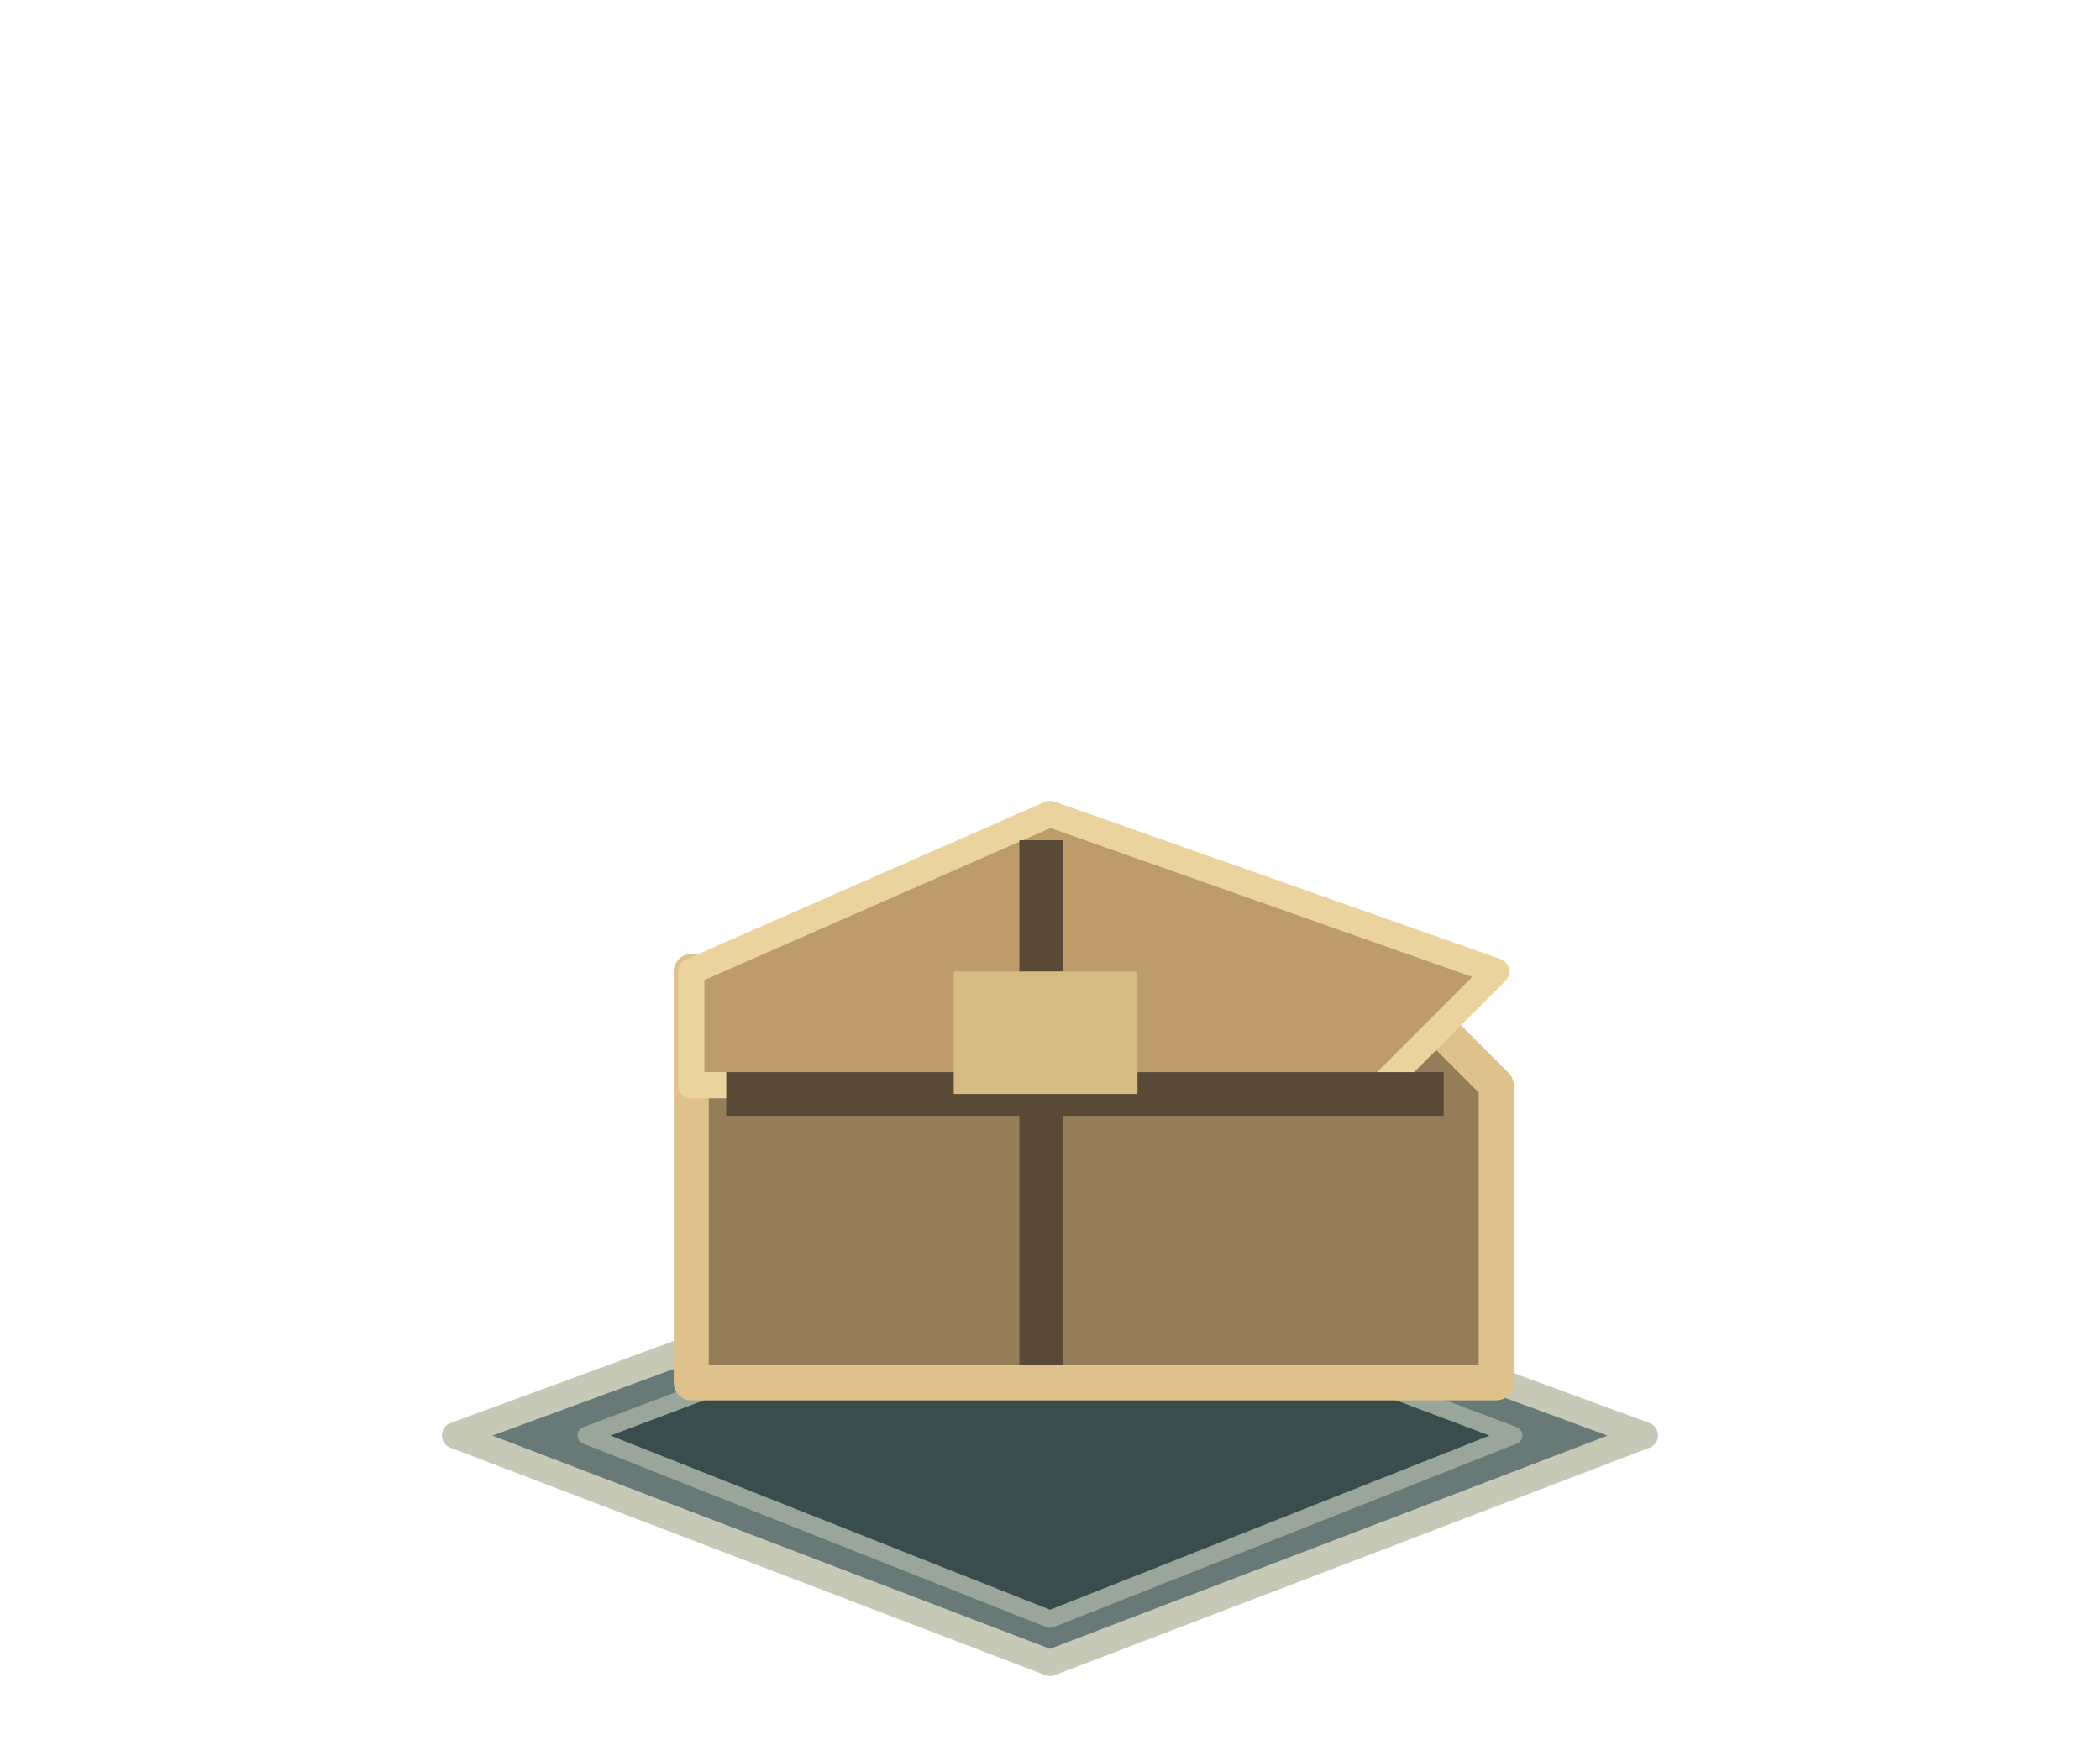
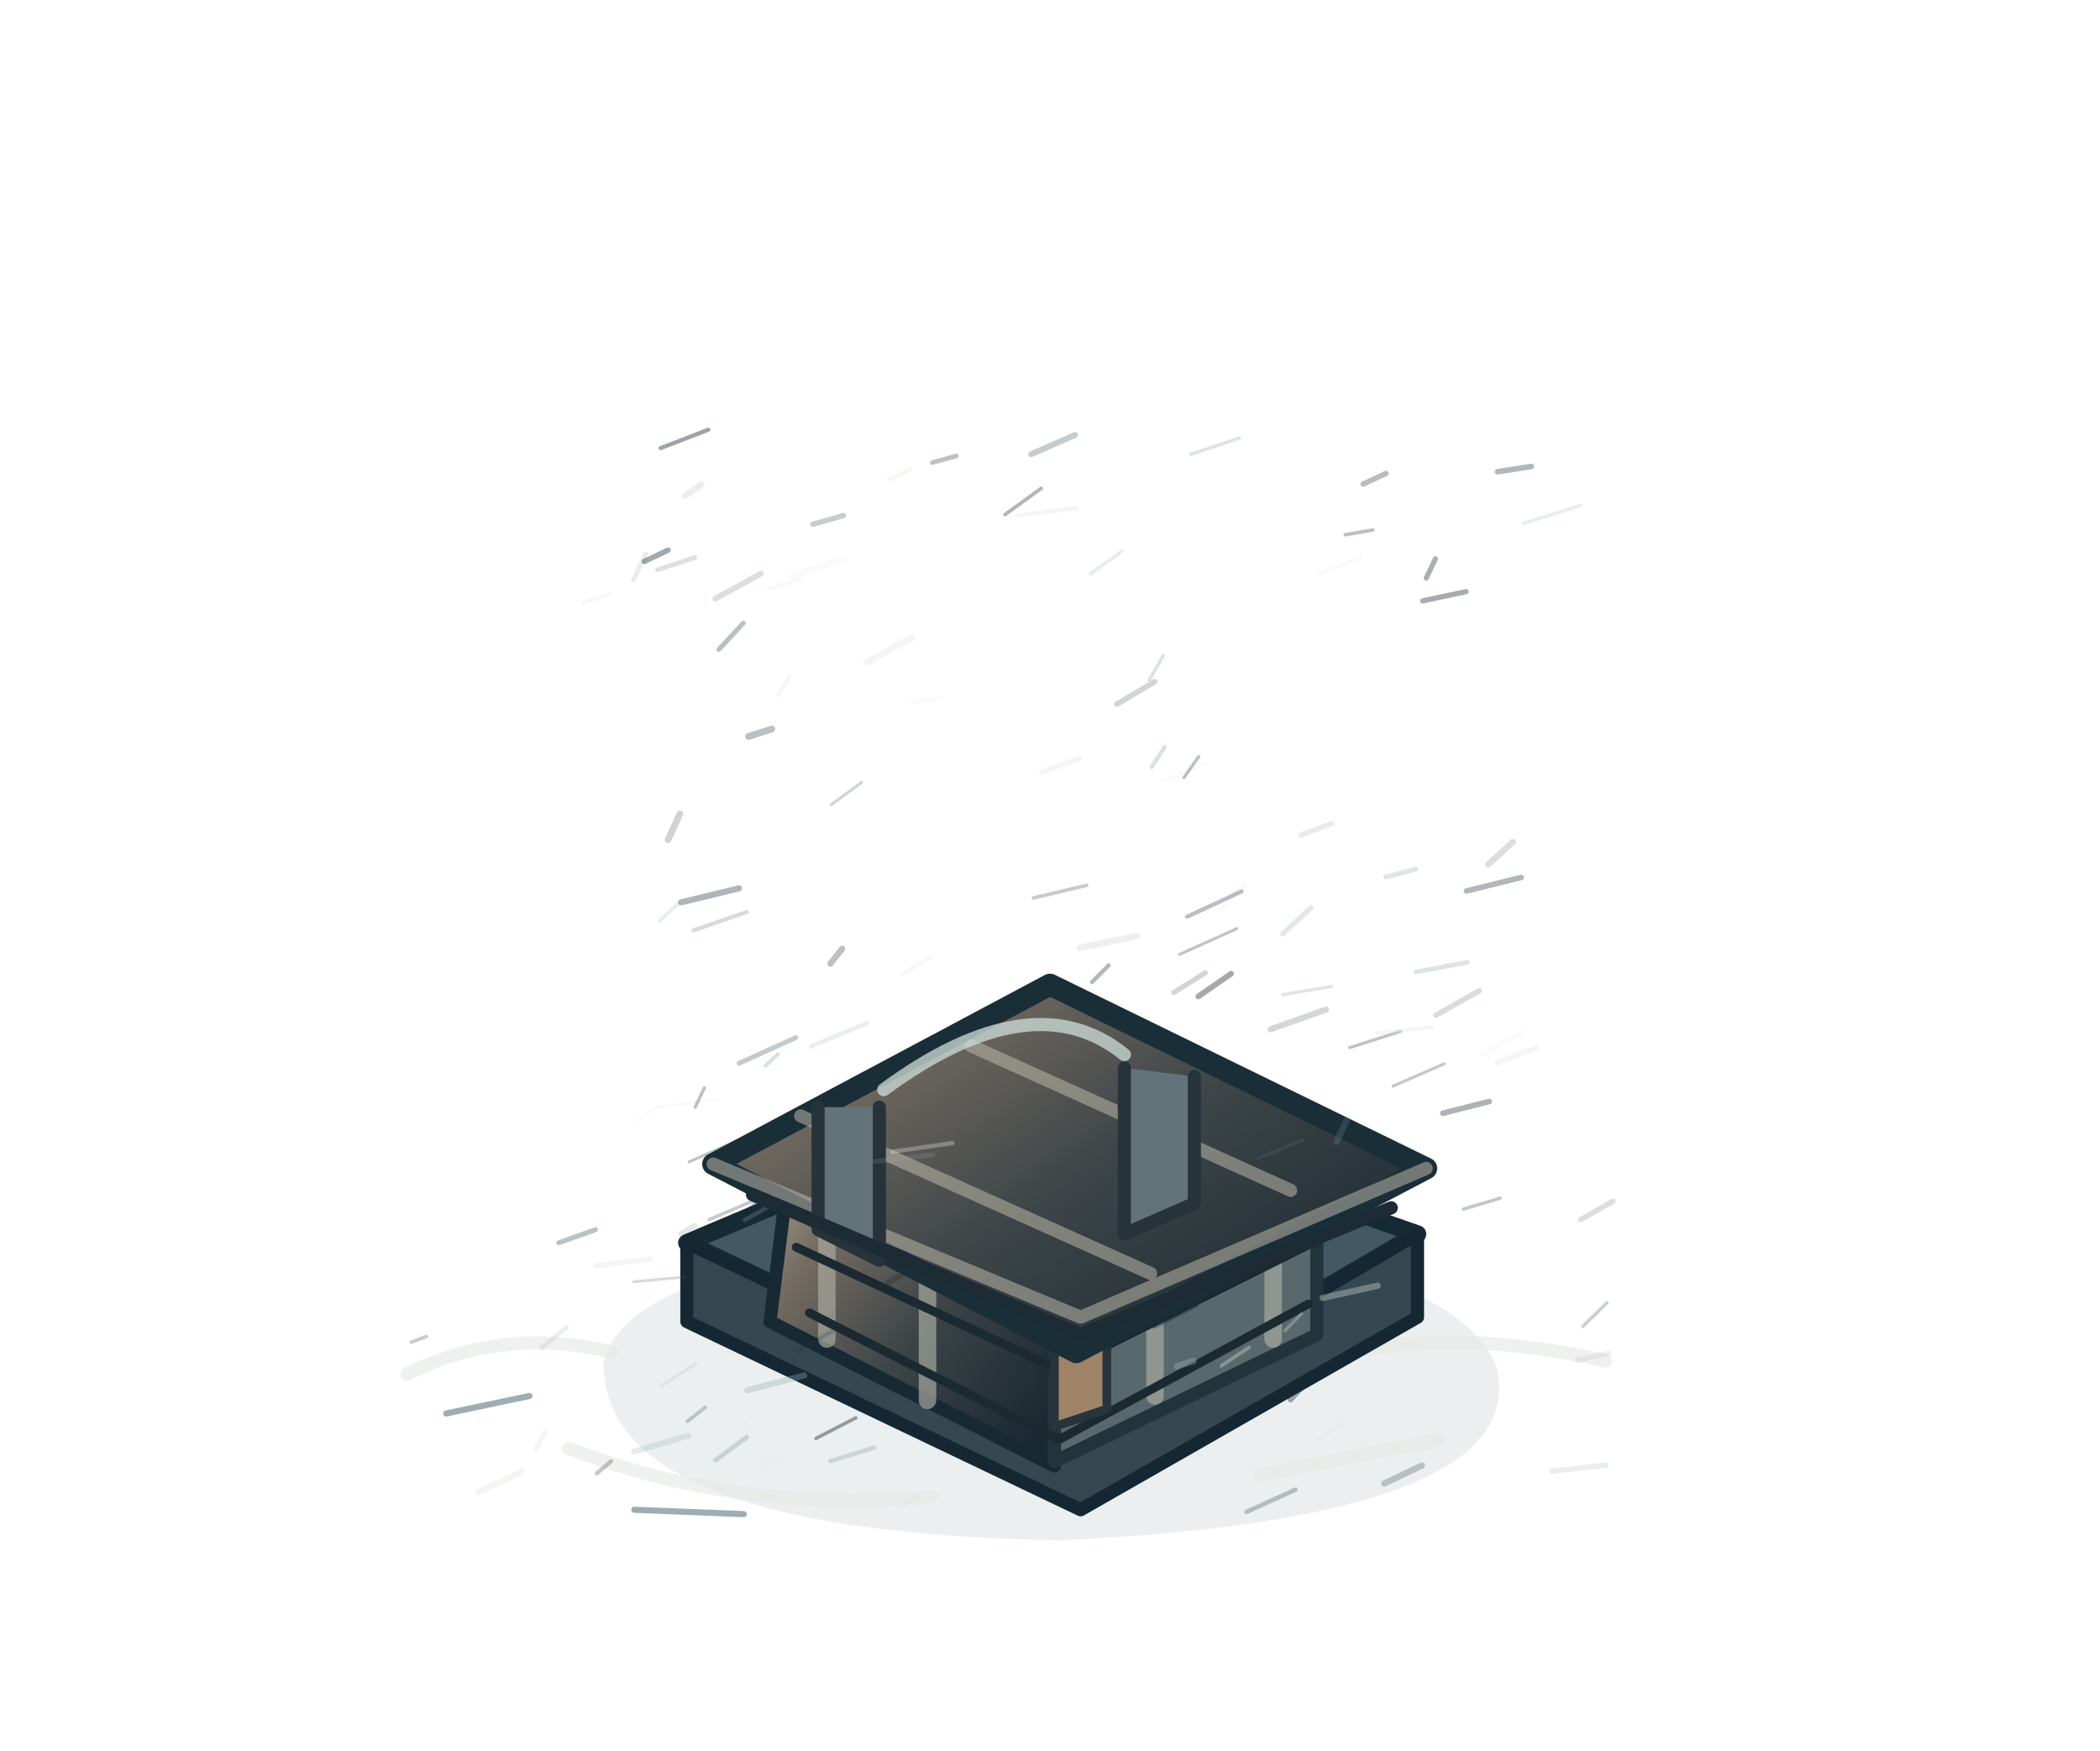
- <svg xmlns="http://www.w3.org/2000/svg" viewBox="0 0 240 200">
-   <g fill="none" stroke-linejoin="round">
-     <path d="M120 139 188 164 120 190 52 164Z" fill="#687a78" stroke="#c6c9b6" stroke-width="3" />
-     <path d="m67 164 53-20 53 20-53 21Z" fill="#394c4e" stroke="#9ba69a" stroke-width="2" />
-     <path d="M79 111 158 111 171 124 171 158 79 158Z" fill="#967d59" stroke="#dfc28b" stroke-width="4" />
-     <path d="m79 111 41-18 51 18-13 13H79Z" fill="#bd9b6a" stroke="#ead39c" stroke-width="3" />
-     <path d="M119 96v60m-36-31h82" stroke="#594937" stroke-width="5" />
-     <path d="M109 111h21v14h-21Z" fill="#d6bc83" />
+ <svg xmlns="http://www.w3.org/2000/svg" viewBox="0 0 480 400">
+   <defs>
+     <linearGradient id="slate" x1="0" y1="0" x2=".85" y2="1">
+       <stop stop-color="#a6b4b4" />
+       <stop offset=".24" stop-color="#667c87" />
+       <stop offset=".65" stop-color="#2c4551" />
+       <stop offset="1" stop-color="#162a35" />
+     </linearGradient>
+     <linearGradient id="snow" x1=".08" y1="0" x2=".85" y2="1">
+       <stop stop-color="#f1ede0" />
+       <stop offset=".46" stop-color="#cbd7d6" />
+       <stop offset="1" stop-color="#718e9c" />
+     </linearGradient>
+     <linearGradient id="wood" x1="0" y1="0" x2="1" y2=".8">
+       <stop stop-color="#a29b88" />
+       <stop offset=".21" stop-color="#756c62" />
+       <stop offset=".58" stop-color="#3c4447" />
+       <stop offset="1" stop-color="#1b2932" />
+     </linearGradient>
+     <linearGradient id="roof" x1=".18" y1="0" x2=".8" y2="1">
+       <stop stop-color="#96a5a9" />
+       <stop offset=".25" stop-color="#61727c" />
+       <stop offset=".54" stop-color="#394a54" />
+       <stop offset="1" stop-color="#172933" />
+     </linearGradient>
+     <linearGradient id="iron" x1="0" y1="0" x2=".86" y2="1">
+       <stop stop-color="#758992" />
+       <stop offset=".31" stop-color="#30454e" />
+       <stop offset=".69" stop-color="#1a2933" />
+       <stop offset="1" stop-color="#081820" />
+     </linearGradient>
+     <linearGradient id="bone" x1="0" y1="0" x2="1" y2="1">
+       <stop stop-color="#c4c2ae" />
+       <stop offset="1" stop-color="#4e6067" />
+     </linearGradient>
+     <radialGradient id="warm" cx=".47" cy=".52" r=".55">
+       <stop stop-color="#dd985b" stop-opacity=".67" />
+       <stop offset=".5" stop-color="#aa6b41" stop-opacity=".31" />
+       <stop offset="1" stop-color="#aa6b41" stop-opacity="0" />
+     </radialGradient>
+     <clipPath id="roofLeft">
+       <path d="M121 194L237 126 246 200 146 239Z" />
+     </clipPath>
+     <clipPath id="roofRight">
+       <path d="M237 126L361 195 337 240 246 200Z" />
+     </clipPath>
+   </defs>
+   <g stroke-linecap="round" stroke-linejoin="round">
+     <g opacity=".95">
+       <path d="M138 311Q145 285 240 283Q329 284 342 312Q351 347 242 352Q137 350 138 311Z" fill="#7b9198" opacity=".16" />
+       <path d="M93 314q22-11 47-5m158 3q29-10 69-1m-237 20q39 15 83 11m75-5 41-8" fill="none" stroke="#e5e9e1" stroke-width="3" stroke-linejoin="round" stroke-linecap="round" opacity=".65" />
+       <path d="M102 323l19-4m177-4-17 6m-136 24 25 1" fill="none" stroke="#637d87" stroke-width="1.4" stroke-linejoin="round" stroke-linecap="round" opacity=".66" />
+     </g>
+     <g>
+       <path d="M157 284L235 251 324 282 247 327Z" fill="#425865" stroke="#162a34" stroke-width="4" stroke-linejoin="round" stroke-linecap="round" />
+       <path d="M157 284v18l90 43 77-44v-19l-77 45Z" fill="#354852" stroke="#142732" stroke-width="3" stroke-linejoin="round" stroke-linecap="round" />
+       <path d="M180 270l61 27v38l-65-33Z" fill="url(#wood)" stroke="#172a34" stroke-width="3" stroke-linejoin="round" stroke-linecap="round" />
+       <path d="M241 297l60-29v37l-60 29Z" fill="#57696c" stroke="#21333b" stroke-width="3" stroke-linejoin="round" stroke-linecap="round" />
+       <path d="M189 275v31m23-18v32m52-35v34m27-46v33" fill="none" stroke="#a8aaa0" stroke-width="4" stroke-linejoin="round" stroke-linecap="round" opacity=".68" />
+       <path d="M182 285l60 28 60-30M185 300l57 29 57-31" fill="none" stroke="#1b2931" stroke-width="2" stroke-linejoin="round" stroke-linecap="round" />
+       <path d="M241 309l12-2v15l-12 4Z" fill="#9e8367" stroke="#27343c" stroke-width="2" stroke-linejoin="round" stroke-linecap="round" />
+       <g pointer-events="none">
+         <path d="M298.5 268.0l6.6 -2.4" fill="none" stroke="#e6e8de" stroke-width="1.07" stroke-linejoin="round" stroke-linecap="round" opacity="0.39" />
+         <path d="M202.8 293.2l4.9 -2.8" fill="none" stroke="#172b38" stroke-width="1.36" stroke-linejoin="round" stroke-linecap="round" opacity="0.29" />
+         <path d="M123.8 308.0l5.7 -4.7" fill="none" stroke="#96acaf" stroke-width="1.00" stroke-linejoin="round" stroke-linecap="round" opacity="0.19" />
+         <path d="M162.1 278.7l13.3 -5.7" fill="none" stroke="#475e69" stroke-width="0.76" stroke-linejoin="round" stroke-linecap="round" opacity="0.33" />
+         <path d="M279.2 312.1l6.3 -4.2" fill="none" stroke="#e6e8de" stroke-width="0.82" stroke-linejoin="round" stroke-linecap="round" opacity="0.35" />
+         <path d="M171.0 276.6l4.1 -3.3" fill="none" stroke="#172b38" stroke-width="1.15" stroke-linejoin="round" stroke-linecap="round" opacity="0.30" />
+         <path d="M354.7 336.2l12.4 -1.4" fill="none" stroke="#96acaf" stroke-width="1.25" stroke-linejoin="round" stroke-linecap="round" opacity="0.21" />
+         <path d="M94.0 306.7l3.5 -1.3" fill="none" stroke="#475e69" stroke-width="0.82" stroke-linejoin="round" stroke-linecap="round" opacity="0.31" />
+         <path d="M169.6 326.3l2.9 -3.3" fill="none" stroke="#e6e8de" stroke-width="0.69" stroke-linejoin="round" stroke-linecap="round" opacity="0.29" />
+         <path d="M293.8 277.7l8.1 -5.9" fill="none" stroke="#172b38" stroke-width="1.03" stroke-linejoin="round" stroke-linecap="round" opacity="0.26" />
+         <path d="M170.2 278.8l9.3 -5.2" fill="none" stroke="#96acaf" stroke-width="0.99" stroke-linejoin="round" stroke-linecap="round" opacity="0.24" />
+         <path d="M258.6 292.2l3.8 -3.8" fill="none" stroke="#475e69" stroke-width="0.67" stroke-linejoin="round" stroke-linecap="round" opacity="0.29" />
+         <path d="M206.5 344.3l3.3 -2.7" fill="none" stroke="#e6e8de" stroke-width="0.77" stroke-linejoin="round" stroke-linecap="round" opacity="0.42" />
+         <path d="M284.9 345.5l11.2 -5.1" fill="none" stroke="#172b38" stroke-width="1.02" stroke-linejoin="round" stroke-linecap="round" opacity="0.26" />
+         <path d="M155.6 281.9l3.3 -1.9" fill="none" stroke="#96acaf" stroke-width="1.21" stroke-linejoin="round" stroke-linecap="round" opacity="0.27" />
+         <path d="M361.3 278.7l7.4 -4.2" fill="none" stroke="#475e69" stroke-width="1.21" stroke-linejoin="round" stroke-linecap="round" opacity="0.21" />
+         <path d="M174.5 334.6l3.1 -1.4" fill="none" stroke="#e6e8de" stroke-width="1.09" stroke-linejoin="round" stroke-linecap="round" opacity="0.19" />
+         <path d="M263.8 303.0l9.5 -4.8" fill="none" stroke="#172b38" stroke-width="1.26" stroke-linejoin="round" stroke-linecap="round" opacity="0.42" />
+         <path d="M163.5 333.7l7.2 -5.3" fill="none" stroke="#96acaf" stroke-width="1.07" stroke-linejoin="round" stroke-linecap="round" opacity="0.43" />
+         <path d="M334.5 276.3l8.4 -2.5" fill="none" stroke="#475e69" stroke-width="0.77" stroke-linejoin="round" stroke-linecap="round" opacity="0.34" />
+         <path d="M109.5 341.0l9.6 -4.7" fill="none" stroke="#e6e8de" stroke-width="1.44" stroke-linejoin="round" stroke-linecap="round" opacity="0.44" />
+         <path d="M186.5 328.7l9.1 -4.7" fill="none" stroke="#172b38" stroke-width="0.78" stroke-linejoin="round" stroke-linecap="round" opacity="0.43" />
+         <path d="M170.8 317.7l13.0 -3.4" fill="none" stroke="#96acaf" stroke-width="1.39" stroke-linejoin="round" stroke-linecap="round" opacity="0.35" />
+         <path d="M136.4 336.7l3.3 -2.8" fill="none" stroke="#475e69" stroke-width="0.94" stroke-linejoin="round" stroke-linecap="round" opacity="0.34" />
+         <path d="M300.8 328.9l6.2 -3.5" fill="none" stroke="#e6e8de" stroke-width="0.72" stroke-linejoin="round" stroke-linecap="round" opacity="0.42" />
+         <path d="M157.1 324.8l4.1 -3.2" fill="none" stroke="#172b38" stroke-width="0.82" stroke-linejoin="round" stroke-linecap="round" opacity="0.23" />
+         <path d="M144.9 331.7l12.4 -3.6" fill="none" stroke="#96acaf" stroke-width="1.36" stroke-linejoin="round" stroke-linecap="round" opacity="0.25" />
+         <path d="M144.8 292.9l11.8 -1.1" fill="none" stroke="#475e69" stroke-width="0.65" stroke-linejoin="round" stroke-linecap="round" opacity="0.23" />
+         <path d="M302.3 296.6l12.6 -2.8" fill="none" stroke="#e6e8de" stroke-width="1.43" stroke-linejoin="round" stroke-linecap="round" opacity="0.35" />
+         <path d="M182.5 308.8l9.6 -5.8" fill="none" stroke="#172b38" stroke-width="0.95" stroke-linejoin="round" stroke-linecap="round" opacity="0.20" />
+         <path d="M360.6 310.8l7.2 -1.6" fill="none" stroke="#96acaf" stroke-width="1.17" stroke-linejoin="round" stroke-linecap="round" opacity="0.18" />
+         <path d="M127.7 284.0l8.4 -3.0" fill="none" stroke="#475e69" stroke-width="1.13" stroke-linejoin="round" stroke-linecap="round" opacity="0.38" />
+         <path d="M122.5 331.1l2.2 -4.0" fill="none" stroke="#e6e8de" stroke-width="1.08" stroke-linejoin="round" stroke-linecap="round" opacity="0.41" />
+         <path d="M232.0 311.6l5.9 -1.3" fill="none" stroke="#172b38" stroke-width="0.74" stroke-linejoin="round" stroke-linecap="round" opacity="0.21" />
+         <path d="M151.1 316.7l8.0 -5.1" fill="none" stroke="#96acaf" stroke-width="0.72" stroke-linejoin="round" stroke-linecap="round" opacity="0.18" />
+         <path d="M248.5 305.4l4.6 -5.0" fill="none" stroke="#475e69" stroke-width="1.08" stroke-linejoin="round" stroke-linecap="round" opacity="0.36" />
+         <path d="M136.1 289.3l12.5 -1.6" fill="none" stroke="#e6e8de" stroke-width="1.20" stroke-linejoin="round" stroke-linecap="round" opacity="0.38" />
+         <path d="M316.4 339.0l8.6 -4.1" fill="none" stroke="#172b38" stroke-width="1.43" stroke-linejoin="round" stroke-linecap="round" opacity="0.24" />
+         <path d="M276.2 290.5l9.7 -5.8" fill="none" stroke="#96acaf" stroke-width="1.44" stroke-linejoin="round" stroke-linecap="round" opacity="0.26" />
+         <path d="M361.8 303.1l5.5 -5.4" fill="none" stroke="#475e69" stroke-width="0.78" stroke-linejoin="round" stroke-linecap="round" opacity="0.29" />
+         <path d="M293.7 304.1l3.8 -3.9" fill="none" stroke="#e6e8de" stroke-width="0.70" stroke-linejoin="round" stroke-linecap="round" opacity="0.31" />
+         <path d="M295.0 319.8l2.4 -2.7" fill="none" stroke="#172b38" stroke-width="1.34" stroke-linejoin="round" stroke-linecap="round" opacity="0.38" />
+         <path d="M269.0 312.2l3.8 -1.2" fill="none" stroke="#96acaf" stroke-width="1.47" stroke-linejoin="round" stroke-linecap="round" opacity="0.43" />
+         <path d="M189.8 333.9l10.0 -3.1" fill="none" stroke="#475e69" stroke-width="1.01" stroke-linejoin="round" stroke-linecap="round" opacity="0.19" />
+       </g>
+     </g>
+     <g>
+       <path d="M163 266L240 225 326 267 246 309Z" fill="url(#wood)" stroke="#1a2e38" stroke-width="5" stroke-linejoin="round" stroke-linecap="round" />
+       <path d="M163 266l84 35 79-34M183 255l80 36m-41-52 73 33" fill="none" stroke="#c1bbac" stroke-width="3" stroke-linejoin="round" stroke-linecap="round" opacity=".52" />
+       <path d="M187 253v28l14 7v-35m56-9v38l16-7v-29" fill="#63737a" stroke="#26333b" stroke-width="3" stroke-linejoin="round" stroke-linecap="round" />
+       <path d="M202 249q34-25 55-8" fill="none" stroke="#cddbd7" stroke-width="3" stroke-linejoin="round" stroke-linecap="round" opacity=".76" />
+       <path d="M172 273l75 32 71-29" fill="none" stroke="#1d2b34" stroke-width="3" stroke-linejoin="round" stroke-linecap="round" />
+       <g pointer-events="none">
+         <path d="M301.3 131.3l10.0 -4.2" fill="none" stroke="#e6e8de" stroke-width="0.75" stroke-linejoin="round" stroke-linecap="round" opacity="0.24" />
+         <path d="M326.0 132.1l2.1 -4.4" fill="none" stroke="#172b38" stroke-width="1.17" stroke-linejoin="round" stroke-linecap="round" opacity="0.37" />
+         <path d="M297.4 190.8l7.0 -2.6" fill="none" stroke="#96acaf" stroke-width="1.19" stroke-linejoin="round" stroke-linecap="round" opacity="0.24" />
+         <path d="M249.6 224.4l3.8 -3.8" fill="none" stroke="#475e69" stroke-width="0.93" stroke-linejoin="round" stroke-linecap="round" opacity="0.44" />
+         <path d="M279.2 207.5l5.1 -5.4" fill="none" stroke="#e6e8de" stroke-width="1.21" stroke-linejoin="round" stroke-linecap="round" opacity="0.22" />
+         <path d="M236.2 205.2l12.2 -2.9" fill="none" stroke="#172b38" stroke-width="0.81" stroke-linejoin="round" stroke-linecap="round" opacity="0.25" />
+         <path d="M156.6 113.3l3.7 -2.6" fill="none" stroke="#96acaf" stroke-width="1.44" stroke-linejoin="round" stroke-linecap="round" opacity="0.21" />
+         <path d="M163.5 136.8l10.4 -5.7" fill="none" stroke="#475e69" stroke-width="1.32" stroke-linejoin="round" stroke-linecap="round" opacity="0.20" />
+         <path d="M232.4 117.8l13.6 -1.7" fill="none" stroke="#e6e8de" stroke-width="0.97" stroke-linejoin="round" stroke-linecap="round" opacity="0.38" />
+         <path d="M273.9 227.7l7.5 -5.2" fill="none" stroke="#172b38" stroke-width="1.30" stroke-linejoin="round" stroke-linecap="round" opacity="0.40" />
+         <path d="M150.3 130.2l8.5 -2.8" fill="none" stroke="#96acaf" stroke-width="1.05" stroke-linejoin="round" stroke-linecap="round" opacity="0.36" />
+         <path d="M340.2 197.5l5.6 -5.1" fill="none" stroke="#475e69" stroke-width="1.43" stroke-linejoin="round" stroke-linecap="round" opacity="0.21" />
+         <path d="M238.1 176.4l8.7 -3.1" fill="none" stroke="#e6e8de" stroke-width="1.18" stroke-linejoin="round" stroke-linecap="round" opacity="0.42" />
+         <path d="M311.6 110.6l5.2 -2.4" fill="none" stroke="#172b38" stroke-width="1.24" stroke-linejoin="round" stroke-linecap="round" opacity="0.31" />
+         <path d="M293.2 213.4l6.5 -6.0" fill="none" stroke="#96acaf" stroke-width="1.18" stroke-linejoin="round" stroke-linecap="round" opacity="0.28" />
+         <path d="M152.7 191.9l2.7 -5.9" fill="none" stroke="#475e69" stroke-width="1.54" stroke-linejoin="round" stroke-linecap="round" opacity="0.27" />
+         <path d="M150.6 253.0l12.9 -1.7" fill="none" stroke="#e6e8de" stroke-width="0.75" stroke-linejoin="round" stroke-linecap="round" opacity="0.19" />
+         <path d="M164.3 148.4l5.6 -6.0" fill="none" stroke="#172b38" stroke-width="1.09" stroke-linejoin="round" stroke-linecap="round" opacity="0.30" />
+         <path d="M272.2 103.8l11.1 -3.7" fill="none" stroke="#96acaf" stroke-width="0.74" stroke-linejoin="round" stroke-linecap="round" opacity="0.34" />
+         <path d="M271.3 209.5l12.5 -5.8" fill="none" stroke="#475e69" stroke-width="0.94" stroke-linejoin="round" stroke-linecap="round" opacity="0.39" />
+         <path d="M206.1 222.7l6.7 -4.1" fill="none" stroke="#e6e8de" stroke-width="0.78" stroke-linejoin="round" stroke-linecap="round" opacity="0.32" />
+         <path d="M335.2 203.6l12.5 -3.1" fill="none" stroke="#172b38" stroke-width="1.27" stroke-linejoin="round" stroke-linecap="round" opacity="0.34" />
+         <path d="M305.5 260.9l2.5 -5.3" fill="none" stroke="#96acaf" stroke-width="1.47" stroke-linejoin="round" stroke-linecap="round" opacity="0.19" />
+         <path d="M307.5 122.2l6.3 -1.1" fill="none" stroke="#475e69" stroke-width="0.81" stroke-linejoin="round" stroke-linecap="round" opacity="0.39" />
+         <path d="M266.0 178.4l9.7 -3.9" fill="none" stroke="#e6e8de" stroke-width="0.84" stroke-linejoin="round" stroke-linecap="round" opacity="0.19" />
+         <path d="M189.8 220.2l2.7 -3.4" fill="none" stroke="#172b38" stroke-width="1.40" stroke-linejoin="round" stroke-linecap="round" opacity="0.29" />
+         <path d="M200.1 265.4l13.2 -1.5" fill="none" stroke="#96acaf" stroke-width="1.10" stroke-linejoin="round" stroke-linecap="round" opacity="0.19" />
+         <path d="M268.3 226.8l7.2 -4.5" fill="none" stroke="#475e69" stroke-width="1.15" stroke-linejoin="round" stroke-linecap="round" opacity="0.26" />
+         <path d="M338.9 240.9l8.8 -4.8" fill="none" stroke="#e6e8de" stroke-width="1.21" stroke-linejoin="round" stroke-linecap="round" opacity="0.18" />
+         <path d="M158.9 253.0l2.1 -4.4" fill="none" stroke="#172b38" stroke-width="0.75" stroke-linejoin="round" stroke-linecap="round" opacity="0.29" />
+         <path d="M348.2 119.6l13.1 -4.1" fill="none" stroke="#96acaf" stroke-width="0.81" stroke-linejoin="round" stroke-linecap="round" opacity="0.22" />
+         <path d="M318.4 248.2l11.7 -5.1" fill="none" stroke="#475e69" stroke-width="0.68" stroke-linejoin="round" stroke-linecap="round" opacity="0.33" />
+         <path d="M181.3 131.6l11.0 -3.7" fill="none" stroke="#e6e8de" stroke-width="1.50" stroke-linejoin="round" stroke-linecap="round" opacity="0.20" />
+         <path d="M270.6 177.7l3.4 -4.8" fill="none" stroke="#172b38" stroke-width="0.72" stroke-linejoin="round" stroke-linecap="round" opacity="0.30" />
+         <path d="M262.7 155.4l3.2 -5.6" fill="none" stroke="#96acaf" stroke-width="0.75" stroke-linejoin="round" stroke-linecap="round" opacity="0.35" />
+         <path d="M171.1 168.3l5.3 -1.7" fill="none" stroke="#475e69" stroke-width="1.54" stroke-linejoin="round" stroke-linecap="round" opacity="0.39" />
+         <path d="M177.7 158.9l2.8 -4.3" fill="none" stroke="#e6e8de" stroke-width="0.86" stroke-linejoin="round" stroke-linecap="round" opacity="0.37" />
+         <path d="M290.4 235.2l12.7 -4.5" fill="none" stroke="#172b38" stroke-width="1.38" stroke-linejoin="round" stroke-linecap="round" opacity="0.19" />
+         <path d="M150.8 210.4l4.2 -3.9" fill="none" stroke="#96acaf" stroke-width="0.87" stroke-linejoin="round" stroke-linecap="round" opacity="0.20" />
+         <path d="M308.5 239.4l11.6 -3.7" fill="none" stroke="#475e69" stroke-width="0.71" stroke-linejoin="round" stroke-linecap="round" opacity="0.37" />
+         <path d="M198.1 151.4l10.3 -5.7" fill="none" stroke="#e6e8de" stroke-width="1.54" stroke-linejoin="round" stroke-linecap="round" opacity="0.40" />
+         <path d="M151.0 102.4l10.9 -4.2" fill="none" stroke="#172b38" stroke-width="0.93" stroke-linejoin="round" stroke-linecap="round" opacity="0.43" />
+         <path d="M246.8 216.6l13.1 -2.7" fill="none" stroke="#96acaf" stroke-width="1.48" stroke-linejoin="round" stroke-linecap="round" opacity="0.18" />
+         <path d="M190.0 183.9l6.9 -5.1" fill="none" stroke="#475e69" stroke-width="0.71" stroke-linejoin="round" stroke-linecap="round" opacity="0.26" />
+         <path d="M176.0 134.5l7.1 -2.3" fill="none" stroke="#e6e8de" stroke-width="0.72" stroke-linejoin="round" stroke-linecap="round" opacity="0.32" />
+         <path d="M229.7 117.6l8.3 -6.0" fill="none" stroke="#172b38" stroke-width="0.83" stroke-linejoin="round" stroke-linecap="round" opacity="0.34" />
+         <path d="M323.7 222.1l11.7 -2.2" fill="none" stroke="#96acaf" stroke-width="1.05" stroke-linejoin="round" stroke-linecap="round" opacity="0.34" />
+         <path d="M269.6 218.1l13.1 -5.9" fill="none" stroke="#475e69" stroke-width="0.67" stroke-linejoin="round" stroke-linecap="round" opacity="0.36" />
+         <path d="M203.2 109.5l4.9 -2.2" fill="none" stroke="#e6e8de" stroke-width="0.94" stroke-linejoin="round" stroke-linecap="round" opacity="0.36" />
+         <path d="M155.7 206.2l13.2 -3.2" fill="none" stroke="#172b38" stroke-width="1.40" stroke-linejoin="round" stroke-linecap="round" opacity="0.35" />
+         <path d="M263.2 175.3l3.0 -4.6" fill="none" stroke="#96acaf" stroke-width="0.95" stroke-linejoin="round" stroke-linecap="round" opacity="0.36" />
+         <path d="M342.3 107.8l7.7 -1.2" fill="none" stroke="#475e69" stroke-width="1.28" stroke-linejoin="round" stroke-linecap="round" opacity="0.44" />
+         <path d="M145.4 255.9l4.9 -3.0" fill="none" stroke="#e6e8de" stroke-width="0.67" stroke-linejoin="round" stroke-linecap="round" opacity="0.20" />
+         <path d="M325.2 137.3l9.9 -2.1" fill="none" stroke="#172b38" stroke-width="1.19" stroke-linejoin="round" stroke-linecap="round" opacity="0.39" />
+         <path d="M144.8 132.5l2.8 -5.9" fill="none" stroke="#96acaf" stroke-width="1.08" stroke-linejoin="round" stroke-linecap="round" opacity="0.23" />
+         <path d="M158.5 212.6l12.2 -4.2" fill="none" stroke="#475e69" stroke-width="0.93" stroke-linejoin="round" stroke-linecap="round" opacity="0.23" />
+         <path d="M314.7 236.1l12.8 -1.4" fill="none" stroke="#e6e8de" stroke-width="0.82" stroke-linejoin="round" stroke-linecap="round" opacity="0.39" />
+         <path d="M185.8 119.8l7.0 -2.0" fill="none" stroke="#172b38" stroke-width="1.20" stroke-linejoin="round" stroke-linecap="round" opacity="0.24" />
+         <path d="M293.2 227.3l11.2 -1.9" fill="none" stroke="#96acaf" stroke-width="0.73" stroke-linejoin="round" stroke-linecap="round" opacity="0.31" />
+         <path d="M328.2 232.0l9.9 -5.6" fill="none" stroke="#475e69" stroke-width="1.24" stroke-linejoin="round" stroke-linecap="round" opacity="0.22" />
+         <path d="M342.2 242.9l8.9 -3.5" fill="none" stroke="#e6e8de" stroke-width="1.25" stroke-linejoin="round" stroke-linecap="round" opacity="0.39" />
+         <path d="M329.8 254.4l10.6 -2.7" fill="none" stroke="#172b38" stroke-width="1.28" stroke-linejoin="round" stroke-linecap="round" opacity="0.36" />
+         <path d="M185.4 239.1l12.8 -5.3" fill="none" stroke="#96acaf" stroke-width="1.01" stroke-linejoin="round" stroke-linecap="round" opacity="0.20" />
+         <path d="M213.1 105.7l5.5 -1.5" fill="none" stroke="#475e69" stroke-width="1.05" stroke-linejoin="round" stroke-linecap="round" opacity="0.38" />
+         <path d="M208.4 160.6l6.5 -1.1" fill="none" stroke="#e6e8de" stroke-width="0.67" stroke-linejoin="round" stroke-linecap="round" opacity="0.26" />
+         <path d="M255.3 160.9l8.6 -5.1" fill="none" stroke="#172b38" stroke-width="1.27" stroke-linejoin="round" stroke-linecap="round" opacity="0.20" />
+         <path d="M175.0 243.5l2.8 -2.6" fill="none" stroke="#96acaf" stroke-width="0.89" stroke-linejoin="round" stroke-linecap="round" opacity="0.37" />
+         <path d="M287.6 264.7l10.1 -4.2" fill="none" stroke="#475e69" stroke-width="0.70" stroke-linejoin="round" stroke-linecap="round" opacity="0.40" />
+         <path d="M133.2 137.7l6.4 -2.0" fill="none" stroke="#e6e8de" stroke-width="0.88" stroke-linejoin="round" stroke-linecap="round" opacity="0.28" />
+         <path d="M157.5 265.5l10.9 -4.8" fill="none" stroke="#172b38" stroke-width="0.66" stroke-linejoin="round" stroke-linecap="round" opacity="0.28" />
+         <path d="M316.8 200.4l6.8 -1.8" fill="none" stroke="#96acaf" stroke-width="1.12" stroke-linejoin="round" stroke-linecap="round" opacity="0.32" />
+         <path d="M168.9 243.0l13.0 -5.9" fill="none" stroke="#475e69" stroke-width="1.09" stroke-linejoin="round" stroke-linecap="round" opacity="0.33" />
+         <path d="M203.9 263.2l13.8 -2.0" fill="none" stroke="#e6e8de" stroke-width="0.98" stroke-linejoin="round" stroke-linecap="round" opacity="0.33" />
+         <path d="M147.3 128.3l5.4 -2.6" fill="none" stroke="#172b38" stroke-width="1.23" stroke-linejoin="round" stroke-linecap="round" opacity="0.41" />
+         <path d="M249.3 131.1l7.1 -5.1" fill="none" stroke="#96acaf" stroke-width="0.80" stroke-linejoin="round" stroke-linecap="round" opacity="0.23" />
+         <path d="M235.7 103.8l10.0 -4.4" fill="none" stroke="#475e69" stroke-width="1.34" stroke-linejoin="round" stroke-linecap="round" opacity="0.32" />
+       </g>
+     </g>
  </g>
</svg>
